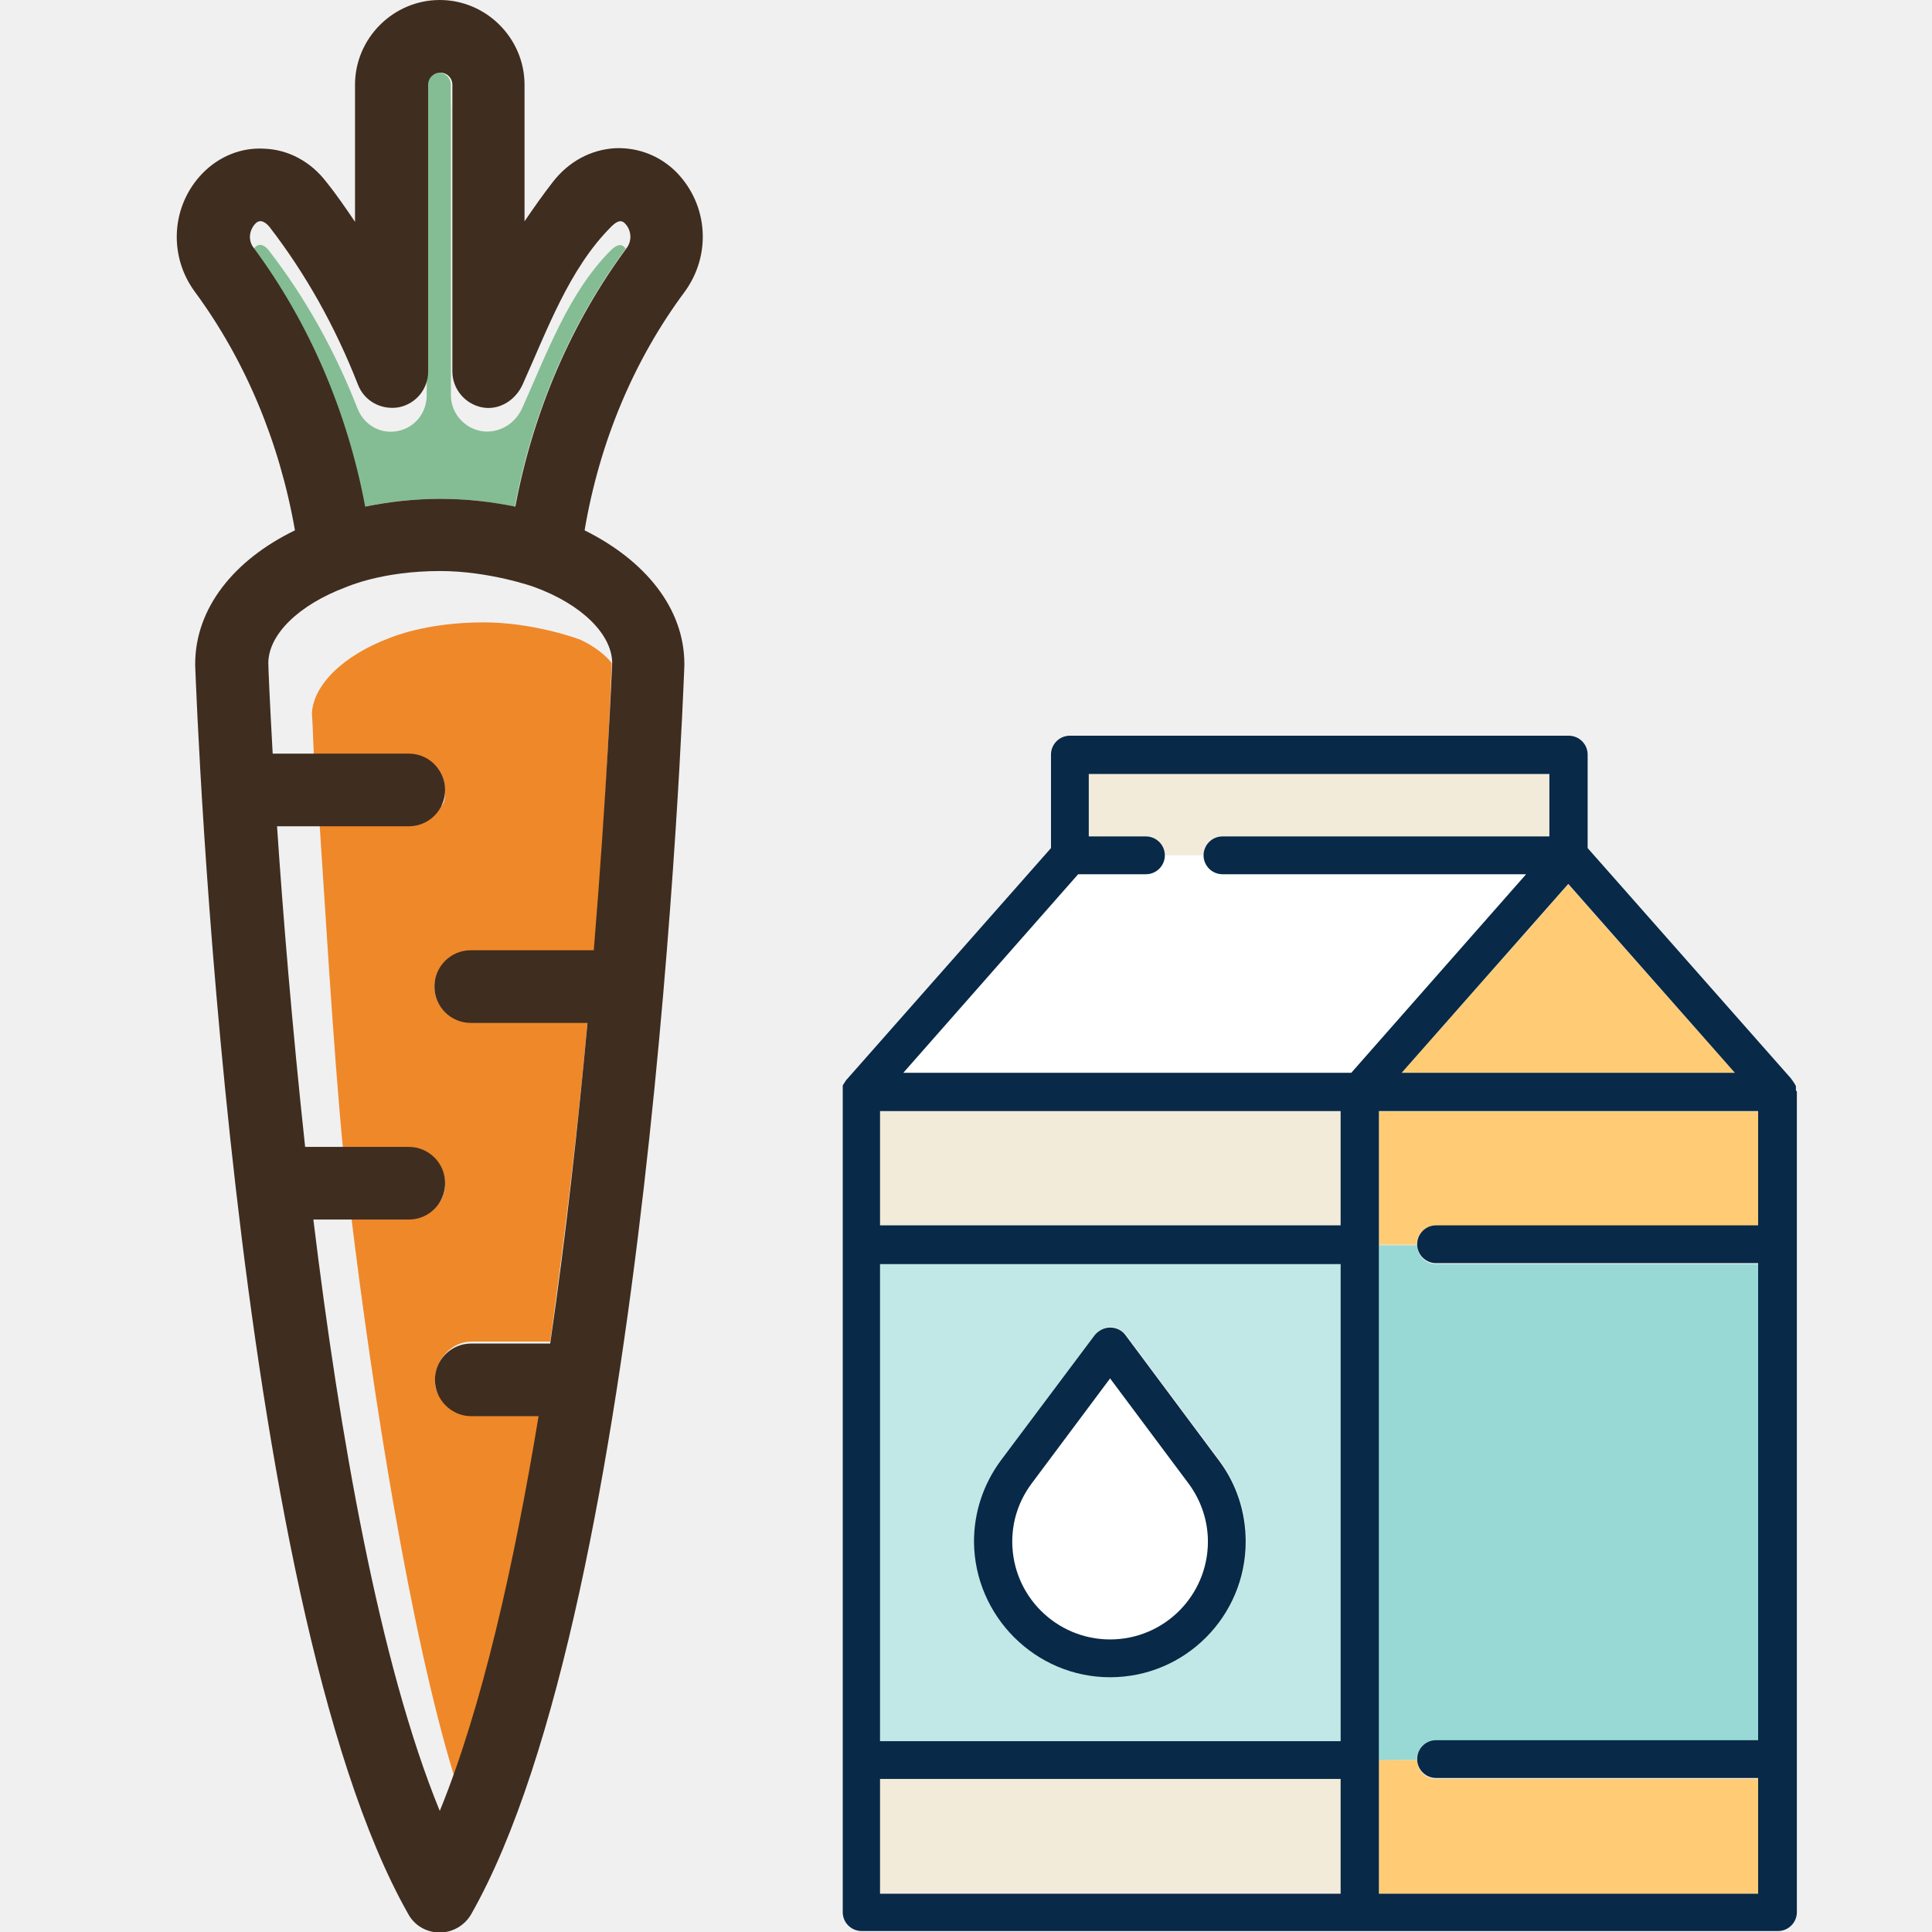
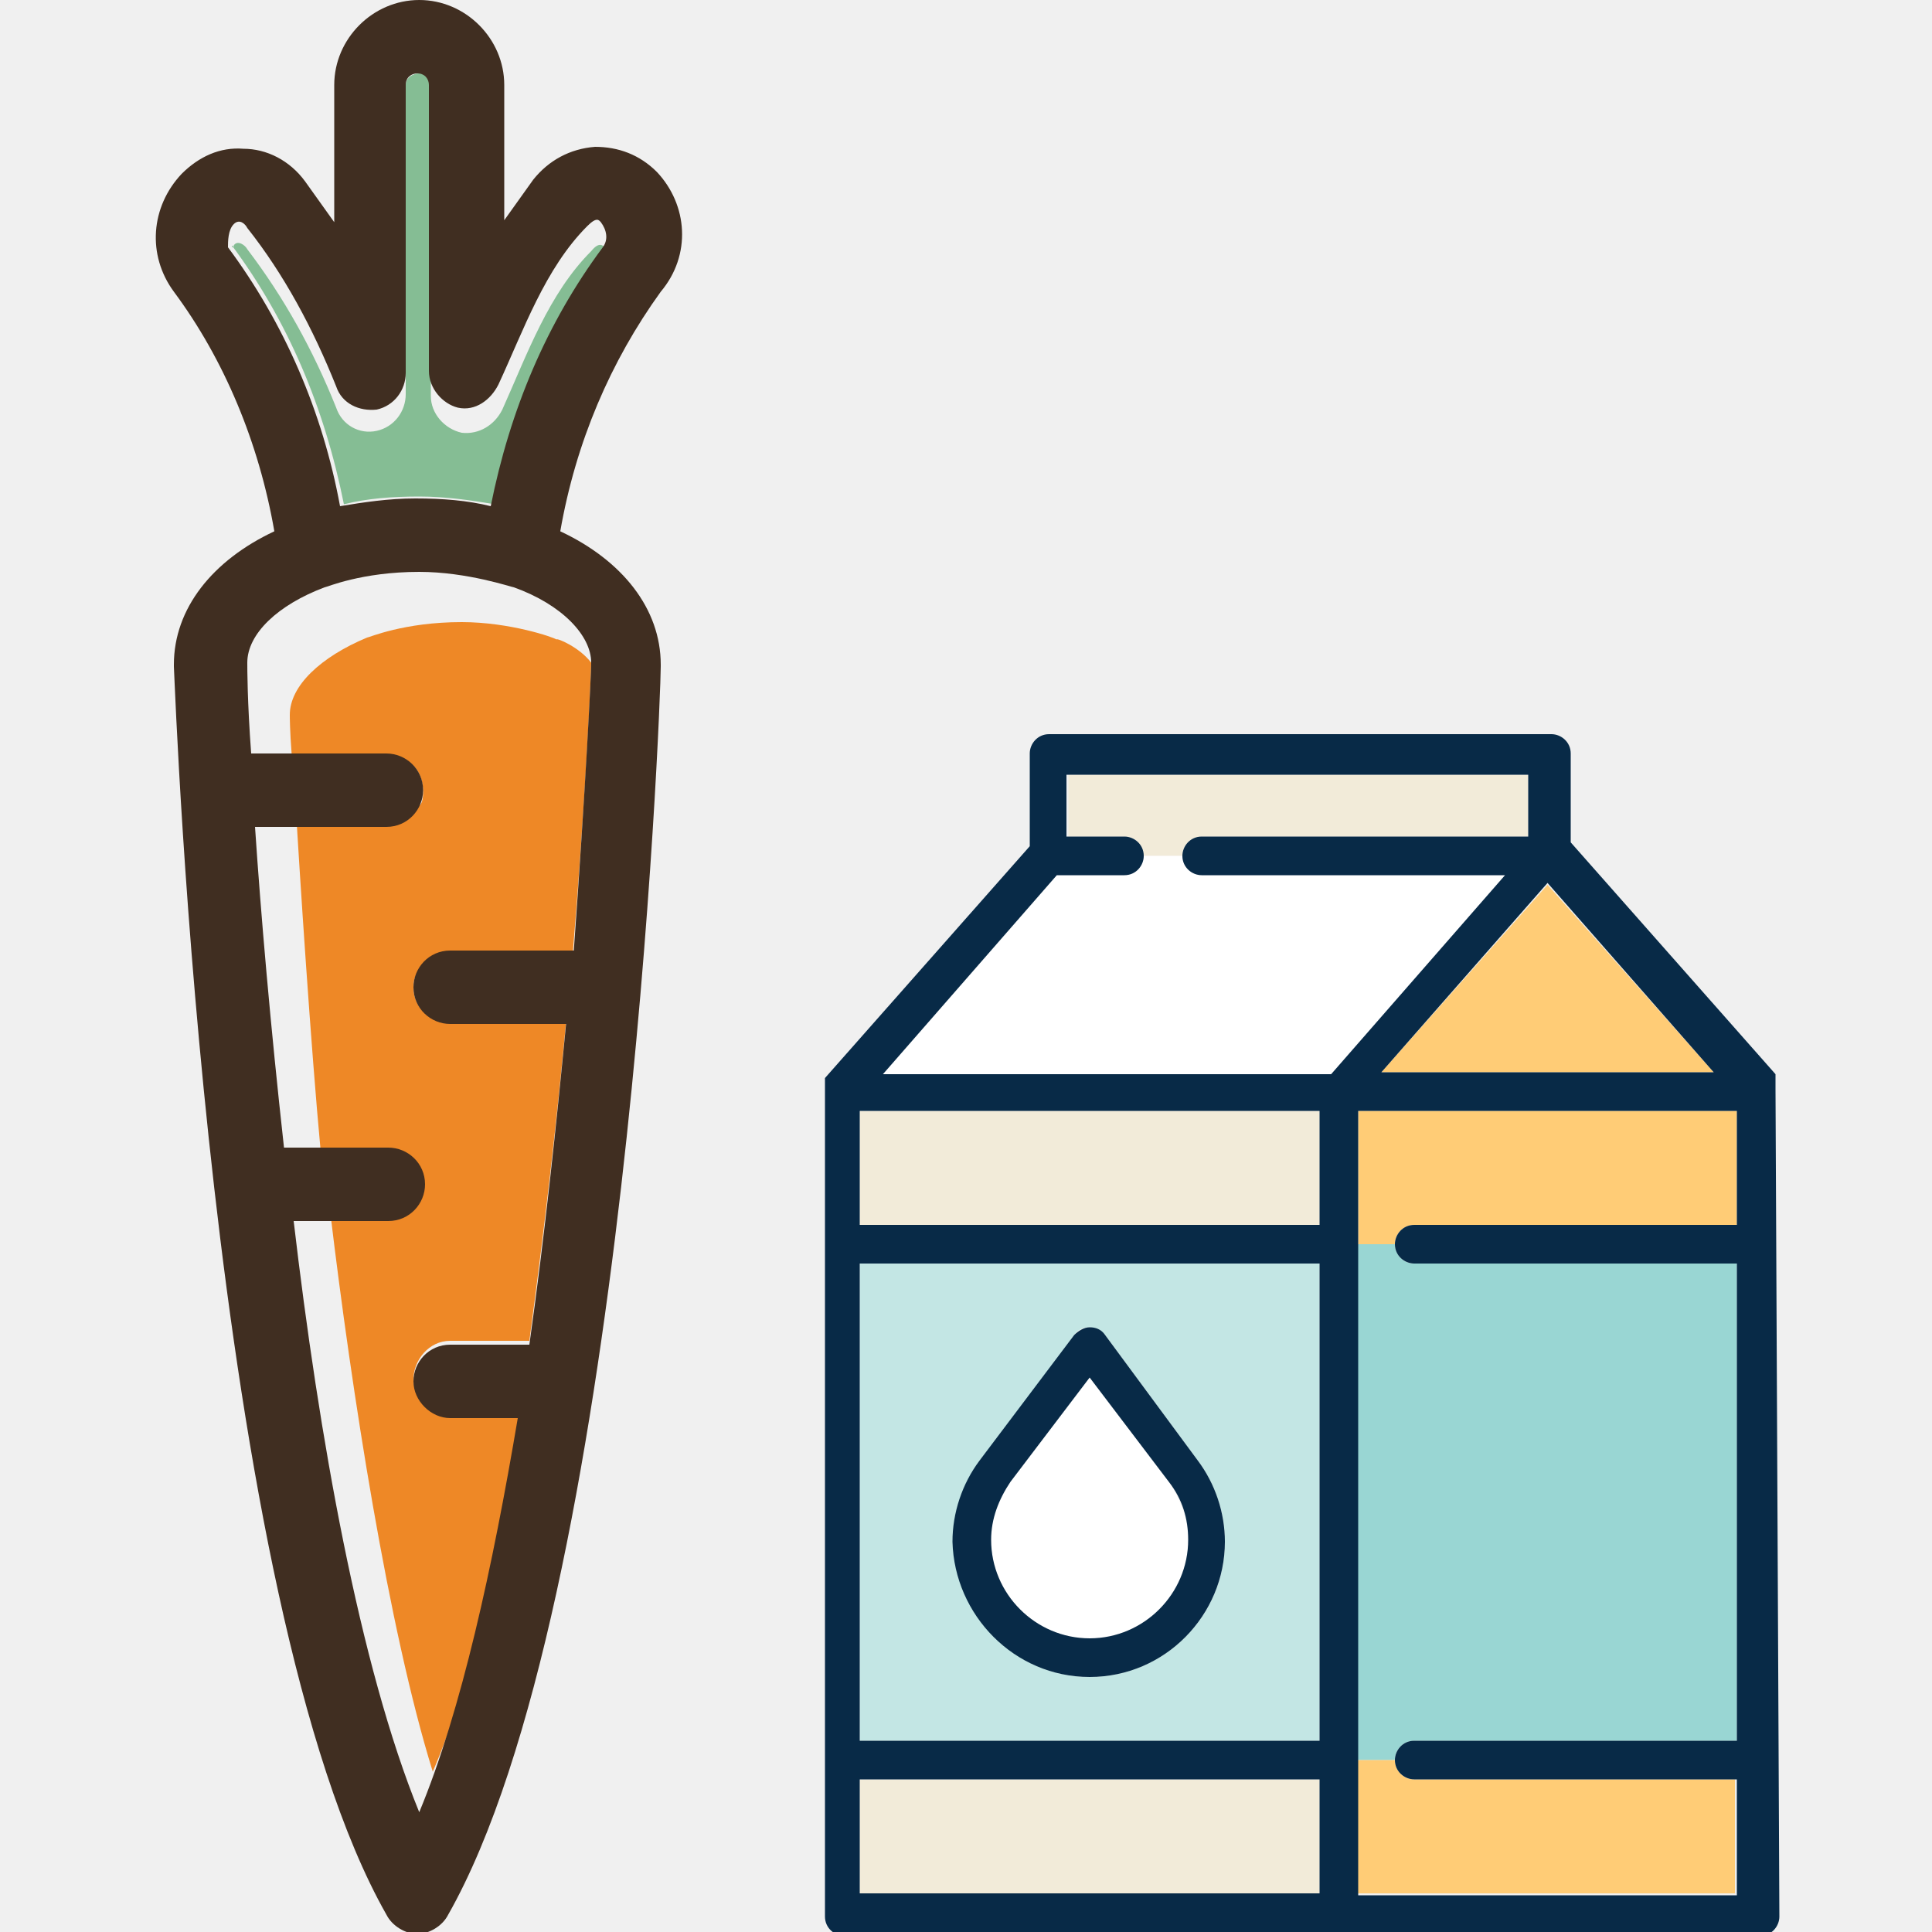
- <svg xmlns="http://www.w3.org/2000/svg" version="1.1" id="Capa_1" x="0px" y="0px" viewBox="0 0 398.9 398.9" style="enable-background:new 0 0 398.9 398.9;" xml:space="preserve">
-   <style type="text/css">
- 	.st0{fill:#EF8829;}
- 	.st1{fill:#FFFFFF;}
- 	.st2{fill:#84BD93;}
- 	.st3{fill:#3F2D20;}
- 	.st4{fill:#98D9D5;}
- 	.st5{fill:#C1E8E6;}
- 	.st6{fill:#FFCC75;}
- 	.st7{fill:#F2EBD9;}
- 	.st8{fill:#082947;}
- </style>
-   <g>
-     <g>
-       <path class="st0" d="M126.3,136.9c-0.1,2.2-1,29.1-3.8,62.1H97.2c-4.2,0-7.5,0.5-7.5,4.7c0,4.2,3.4,7.3,7.5,7.3h24.1    c-1.9,21-4.4,42-7.7,66H97.3c-4.2,0-7.5,3.9-7.5,8.1s3.4,5.3,7.5,5.3l14.8,0.5c-4.5,26.3-9.8,56.3-18.4,75.6    c-9-29.5-16.7-78.5-21.2-115.5h-7.8h19.7c4.2,0,7.5-2.3,7.5-6.5s-3.4-6.5-7.5-6.5H70.9c-2.1-21-4.2-58-5.2-72h18.7    c4.2,0,7.5,2.9,7.5-2.4s-3.4-7.6-7.5-7.6H64.8c-0.2-5-0.3-7.8-0.4-8.5c0.1-5.8,6.2-12.1,16.1-15.8c0.3-0.1,7.4-3.2,19.4-3.2    c10,0,19.2,3.3,19.4,3.4C119.3,131.8,123.8,133.7,126.3,136.9z" />
-       <path class="st0" d="M93.6,366.7c-0.4,1.2-0.9,2.4-1.3,3.6C92.7,369.1,93.2,367.9,93.6,366.7z" />
-     </g>
-     <g>
-       <path class="st1" d="M90.8,19.9c1.4,0,2.5,1.1,2.5,2.5v-4.9c0-1.4-1.1-2.5-2.5-2.5c-1.4,0-2.5,1.1-2.5,2.5v4.9    C88.4,21,89.5,19.9,90.8,19.9z" />
-       <path class="st2" d="M129,51.1c-0.3-0.3-1.1-1.2-2.9,0.6c-8.7,8.7-13.2,21.3-18.3,32.6c-1.5,3.3-4.9,5.3-8.5,4.7    c-3.6-0.7-6.2-3.8-6.2-7.4v-4.9V17.5c0-1.4-1.1-2.5-2.5-2.5c-1.4,0-2.5,1.1-2.5,2.5v59.2v4.9c0,3.6-2.4,6.7-6,7.4    c-3.6,0.7-7-1.3-8.3-4.7C69.1,72.3,63,61.4,55.5,51.7c-0.5-0.7-1.8-1.8-2.9-0.6c-0.1,0.1-0.1,0.2-0.2,0.3c0-0.1-0.1-0.1-0.1-0.2    c11.4,15.4,19.2,33.7,23,53.4c4.9-1,10.1-1.6,15.5-1.6c5.4,0,10.6,0.6,15.5,1.6c3.7-19.7,11.6-38,23-53.4c0,0.1-0.1,0.1-0.1,0.2    C129.1,51.3,129.1,51.2,129,51.1z" />
-     </g>
-     <path class="st3" d="M139.8,35.7c-3.4-3.5-8-5.3-12.8-5.1c-5,0.3-9.5,2.7-12.8,6.9c-2.1,2.7-4,5.4-5.9,8.2V17.5   c0-9.6-7.9-17.5-17.5-17.5c-9.6,0-17.5,7.9-17.5,17.5v28.3c-1.9-2.8-3.8-5.6-5.9-8.2c-3.2-4.2-7.8-6.7-12.8-6.9   c-4.8-0.3-9.4,1.6-12.8,5.1c-6.4,6.6-7.1,16.9-1.6,24.4c10.4,14.1,17.5,31,20.7,49.3c-12.6,6.1-20.6,16.1-20.6,27.6   c0,0.1,0,0.2,0,0.3c0.3,7.9,7.3,193.2,44,257.8c1.3,2.4,3.8,3.8,6.5,3.8c2.7,0,5.2-1.5,6.5-3.8c36.7-64.6,43.7-250,44-257.8   c0-0.1,0-0.2,0-0.3c0-11.5-8.1-21.4-20.6-27.6c3.1-18.3,10.2-35.2,20.7-49.3C146.9,52.6,146.2,42.4,139.8,35.7z M122.6,196.2H97.2   c-4.2,0-7.5,3.4-7.5,7.5c0,4.2,3.4,7.5,7.5,7.5h24.1c-1.9,20.6-4.4,43.5-7.7,66.2H97.3c-4.2,0-7.5,3.4-7.5,7.5s3.4,7.5,7.5,7.5   h13.9c-5.1,30.9-11.7,60.2-20.4,81.5c-12.5-30.5-20.7-77.8-26.1-122.1h19.7c4.2,0,7.5-3.4,7.5-7.5c0-4.2-3.4-7.5-7.5-7.5H63   c-2.7-25-4.6-48.3-5.8-66.2h27.2c4.2,0,7.5-3.4,7.5-7.5c0-4.2-3.4-7.5-7.5-7.5H56.3c-0.6-10.8-0.9-17.6-0.9-18.8   c0.1-5.8,6.2-11.9,16.1-15.6c0.3-0.1,7.4-3.3,19.4-3.3c10,0,19.2,3.2,19.4,3.3c9.9,3.6,16,9.8,16.1,15.6   C126.3,139.1,125.3,163.2,122.6,196.2z M52.7,46.2c1.1-1.2,2.3-0.1,2.9,0.6c7.5,9.7,13.6,20.6,18.3,32.6c1.3,3.4,4.8,5.3,8.4,4.7   c3.6-0.7,6.1-3.8,6.1-7.4V17.5c0-1.4,1.1-2.5,2.5-2.5c1.4,0,2.5,1.1,2.5,2.5v59.2c0,3.6,2.6,6.7,6.1,7.4c3.5,0.7,6.9-1.4,8.4-4.7   c5.1-11.3,9.6-23.9,18.3-32.6c1.8-1.8,2.5-1,2.9-0.6c1.3,1.4,1.4,3.5,0.3,5c-11.4,15.4-19.3,33.7-23,53.4c-4.9-1-10.1-1.6-15.5-1.6   c-5.4,0-10.6,0.6-15.5,1.6c-3.7-19.7-11.6-38-23-53.4C51.2,49.7,51.4,47.6,52.7,46.2z" />
+ <svg xmlns="http://www.w3.org/2000/svg" enable-background="new 0 0 100 100" viewBox="0 0 100 100">
+   <path d="m30.6 34.3c0 .6-.3 7.3-1 15.6h-6.3c-1.1 0-1.9.1-1.9 1.2s.9 1.8 1.9 1.8h6c-.5 5.3-1.1 10.5-1.9 16.5h-4.1c-1.1 0-1.9 1-1.9 2s.9 1.3 1.9 1.3l3.7.1c-1.1 6.6-2.5 14.1-4.6 18.9-2.3-7.4-4.2-19.7-5.3-28.9h-2 4.9c1.1 0 1.9-.6 1.9-1.6s-.9-1.6-1.9-1.6h-3.4c-.5-5.3-1.1-14.5-1.3-18h4.7c1.1 0 1.9.7 1.9-.6s-.9-1.9-1.9-1.9h-4.9c-.1-1.3-.1-2-.1-2.1 0-1.5 1.6-3 4-4 .1 0 1.9-.8 4.9-.8 2.5 0 4.8.8 4.9.9 0-.1 1.2.4 1.8 1.2z" fill="#ee8826" />
+   <path d="m22.4 91.9c-.1.3-.2.6-.3.9.1-.3.2-.6.3-.9z" fill="#ee8826" />
+   <path d="m21.7 5c.4 0 .6.3.6.6v-1.2c0-.4-.3-.6-.6-.6s-.6.2-.6.6v1.2c0-.3.3-.6.6-.6z" fill="#fff" />
+   <path d="m31.3 12.8c-.1-.1-.3-.3-.7.2-2.2 2.2-3.3 5.3-4.6 8.2-.4.8-1.2 1.3-2.1 1.2-.9-.2-1.6-1-1.6-1.9v-1.2-14.9c0-.4-.3-.6-.6-.6s-.7.2-.7.6v14.8 1.2c0 .9-.6 1.7-1.5 1.9s-1.8-.3-2.1-1.2c-1.2-3-2.7-5.7-4.6-8.2-.1-.2-.5-.5-.7-.2 0 0 0 .1-.1.1 0 0 0 0 0-.1 2.9 3.9 4.8 8.4 5.8 13.4 1.2-.3 2.5-.4 3.9-.4s2.7.2 3.9.4c.9-4.8 2.9-9.4 5.7-13.3 0 .1 0 .1 0 0z" fill="#85bd94" />
+   <path d="m34 8.9c-.9-.9-2-1.3-3.2-1.3-1.3.1-2.4.7-3.2 1.7-.5.7-1 1.4-1.5 2.1v-7c0-2.4-2-4.4-4.4-4.4s-4.4 2-4.4 4.4v7.1c-.5-.7-1-1.4-1.5-2.1-.8-1.1-2-1.7-3.2-1.7-1.2-.1-2.3.4-3.2 1.3-1.6 1.7-1.8 4.2-.4 6.1 2.6 3.5 4.4 7.8 5.2 12.4-3.2 1.5-5.2 4-5.2 6.9v.1c.1 2 1.8 48.4 11 64.6.3.6 1 1 1.6 1s1.3-.4 1.6-1c9.2-16.2 11-62.7 11-64.6v-.1c0-2.9-2-5.4-5.2-6.9.8-4.6 2.6-8.8 5.2-12.4 1.6-1.9 1.4-4.5-.2-6.2zm-4.3 40.3h-6.4c-1.1 0-1.9.9-1.9 1.9 0 1.1.9 1.9 1.9 1.9h6c-.5 5.2-1.1 10.9-1.9 16.6h-4.1c-1.1 0-1.9.9-1.9 1.9s.9 1.9 1.9 1.9h3.5c-1.3 7.7-2.9 15.1-5.1 20.4-3.1-7.6-5.2-19.5-6.5-30.6h4.9c1.1 0 1.9-.9 1.9-1.9 0-1.1-.9-1.9-1.9-1.9h-5.4c-.7-6.3-1.2-12.1-1.5-16.6h6.8c1.1 0 1.9-.9 1.9-1.9 0-1.1-.9-1.9-1.9-1.9h-7c-.2-2.7-.2-4.4-.2-4.7 0-1.5 1.6-3 4-3.9.1 0 1.9-.8 4.9-.8 2.5 0 4.8.8 4.9.8 2.5.9 4 2.5 4 3.9 0 .6-.3 6.6-.9 14.9zm-17.6-37.6c.3-.3.6 0 .7.2 1.9 2.4 3.4 5.2 4.6 8.2.3.9 1.2 1.3 2.1 1.2.9-.2 1.5-1 1.5-1.9v-14.9c0-.4.3-.6.6-.6.4 0 .6.3.6.6v14.8c0 .9.7 1.7 1.5 1.9.9.2 1.7-.4 2.1-1.2 1.3-2.8 2.4-6 4.6-8.2.5-.5.6-.3.7-.2.3.4.4.9.1 1.3-2.9 3.9-4.8 8.4-5.8 13.4-1.2-.3-2.5-.4-3.9-.4s-2.7.2-3.9.4c-.9-4.9-2.9-9.5-5.8-13.4 0-.3 0-.9.3-1.2z" fill="#402e21" />
+   <path d="m56.4 84.8c2.8 0 5.1-2.3 5.1-5.1 0-1.1-.4-2.1-1-3l-4.1-5.4-4.1 5.4c-.7.9-1 1.9-1 3 0 2.9 2.3 5.1 5.1 5.1z" fill="#fff" />
+   <path d="m72.2 91.1c0-.6.5-1 1-1h16.7v-24.7h-16.7c-.6 0-1-.5-1-1h-2v26.7z" fill="#99d6d3" />
+   <path d="m44.5 90.1h23.8v-24.7h-23.8zm11.1-21c.2-.3.5-.4.8-.4s.6.2.8.4l4.8 6.5c.9 1.2 1.4 2.7 1.4 4.2 0 3.9-3.2 7-7 7s-7-3.2-7-7c0-1.5.5-3 1.4-4.2z" fill="#c3e6e4" />
+   <g fill="#ffcc76">
+     <path d="m89.9 92.1h-16.7c-.6 0-1-.5-1-1h-2v6.9h19.6v-5.9z" />
+     <path d="m72.2 64.4c0-.6.5-1 1-1h16.7v-5.9h-19.6v6.9z" />
+     <path d="m71.5 55.5h17.2l-8.6-9.7z" />
  </g>
-   <g>
-     <path class="st1" d="M229.2,338.4c11.1,0,20.2-9,20.2-20.2c0-4.4-1.4-8.5-4-12l-16.2-21.7L213,306.2c-2.6,3.5-4,7.7-4,12   C209.1,329.4,218.1,338.4,229.2,338.4z" />
-     <path class="st4" d="M292.5,363.4c0-2.2,1.8-3.9,3.9-3.9H363v-98.5h-66.5c-2.2,0-3.9-1.8-3.9-3.9h-7.9v106.4   C284.7,363.4,292.5,363.4,292.5,363.4z" />
-     <path class="st5" d="M181.7,359.5h95.1v-98.5h-95.1V359.5z M226.1,275.6c0.7-1,1.9-1.6,3.2-1.6s2.4,0.6,3.2,1.6l19.3,25.9   c3.6,4.9,5.5,10.7,5.5,16.7c0,15.5-12.6,28-28,28s-28-12.6-28-28c0-6.1,1.9-11.9,5.5-16.7L226.1,275.6z" />
-     <path class="st6" d="M363,367.3h-66.5c-2.2,0-3.9-1.8-3.9-3.9h-7.9V391H363V367.3z" />
-     <path class="st6" d="M292.5,257c0-2.2,1.8-3.9,3.9-3.9H363v-23.6h-78.3V257C284.7,257,292.5,257,292.5,257z" />
-     <polygon class="st6" points="289.4,221.5 358.2,221.5 323.8,182.6  " />
-     <path class="st7" d="M236.6,172.7c2.2,0,3.9,1.8,3.9,3.9h7.9c0-2.2,1.8-3.9,3.9-3.9h67.5v-12.9h-95.1v12.9H236.6z" />
-     <path class="st1" d="M240.6,176.6c0,2.2-1.8,3.9-3.9,3.9h-14l-36.1,41h92.5l36.1-41h-62.7c-2.2,0-3.9-1.8-3.9-3.9   C248.4,176.6,240.6,176.6,240.6,176.6z" />
-     <rect x="181.7" y="367.3" class="st7" width="95.1" height="23.6" />
-     <rect x="181.7" y="229.4" class="st7" width="95.1" height="23.6" />
-     <path class="st8" d="M370.8,225.1c0-0.1,0-0.1,0-0.2c0-0.1,0-0.1,0-0.2c0-0.1,0-0.1,0-0.2c0-0.1,0-0.1,0-0.2c0-0.1,0-0.1-0.1-0.2   c0-0.1,0-0.1-0.1-0.2c0-0.1-0.1-0.1-0.1-0.2c0,0,0-0.1-0.1-0.1c0-0.1-0.1-0.1-0.1-0.2c0-0.1-0.1-0.1-0.1-0.1c0-0.1-0.1-0.1-0.1-0.2   c0-0.1-0.1-0.1-0.1-0.1c0,0-0.1-0.1-0.1-0.1c0,0,0,0,0-0.1l-42.1-47.7v-19.3c0-2.2-1.8-3.9-3.9-3.9h-103c-2.2,0-3.9,1.8-3.9,3.9   v19.3l-42.1,47.7c0,0,0,0,0,0c0,0-0.1,0.1-0.1,0.1c0,0-0.1,0.1-0.1,0.1c0,0.1-0.1,0.1-0.1,0.2c0,0-0.1,0.1-0.1,0.1   c0,0.1-0.1,0.1-0.1,0.2c0,0,0,0.1-0.1,0.1c0,0.1-0.1,0.1-0.1,0.2c0,0,0,0.1-0.1,0.1c0,0.1,0,0.1-0.1,0.2c0,0.1,0,0.1,0,0.2   c0,0.1,0,0.1,0,0.2c0,0.1,0,0.1,0,0.2c0,0.1,0,0.1,0,0.2c0,0.1,0,0.3,0,0.4v169.5c0,2.2,1.8,3.9,3.9,3.9h189.2   c2.2,0,3.9-1.8,3.9-3.9V225.4C370.9,225.3,370.9,225.2,370.8,225.1z M276.8,229.4V253h-95.1v-23.6H276.8z M276.8,359.5h-95.1v-98.5   h95.1V359.5z M289.4,221.5l34.4-39l34.4,39H289.4z M319.9,159.8v12.9h-67.5c-2.2,0-3.9,1.8-3.9,3.9c0,2.2,1.8,3.9,3.9,3.9h62.7   l-36.1,41h-92.5l36.1-41h14c2.2,0,3.9-1.8,3.9-3.9c0-2.2-1.8-3.9-3.9-3.9h-11.8v-12.9H319.9z M181.7,367.3h95.1V391h-95.1V367.3z    M284.7,229.4H363V253h-66.5c-2.2,0-3.9,1.8-3.9,3.9c0,2.2,1.8,3.9,3.9,3.9H363v98.5h-66.5c-2.2,0-3.9,1.8-3.9,3.9   c0,2.2,1.8,3.9,3.9,3.9H363V391h-78.3V229.4z" />
-     <path class="st8" d="M229.2,346.3c15.5,0,28-12.6,28-28c0-6.1-1.9-11.9-5.5-16.7l-19.3-25.9c-0.7-1-1.9-1.6-3.2-1.6   c-1.2,0-2.4,0.6-3.2,1.6l-19.4,25.9c-3.6,4.9-5.5,10.7-5.5,16.7C201.2,333.7,213.8,346.3,229.2,346.3z M229.2,284.6l16.2,21.7   c2.6,3.5,4,7.7,4,12c0,11.1-9,20.2-20.2,20.2c-11.1,0-20.2-9-20.2-20.2c0-4.4,1.4-8.5,4-12L229.2,284.6z" />
+   <path d="m58.2 43.3c.6 0 1 .5 1 1h2c0-.6.5-1 1-1h16.9v-3.2h-23.8v3.2z" fill="#f2ebd9" />
+   <path d="m59.2 44.3c0 .6-.5 1-1 1h-3.5l-9 10.3h23.2l9-10.3h-15.7c-.6 0-1-.5-1-1z" fill="#fff" />
+   <path d="m44.5 92.1h23.8v5.9h-23.8z" fill="#f2ebd9" />
+   <path d="m44.5 57.5h23.8v5.9h-23.8z" fill="#f2ebd9" />
+   <g fill="#082a47">
+     <path d="m91.9 56.4c0-.1 0-.1 0-.1s0 0 0-.1 0 0 0-.1 0 0 0-.1c0 0 0 0 0-.1 0 0 0 0 0-.1s0 0 0-.1 0 0 0-.1 0 0 0 0l-10.6-12v-4.6c0-.6-.5-1-1-1h-26c-.6 0-1 .5-1 1v4.8l-10.6 12v.1.1.1.1.1.1.1.1.1 42.5c0 .6.5 1 1 1h47.4c.6 0 1-.5 1-1zm-23.6 1.1v5.9h-23.8v-5.9zm0 32.6h-23.8v-24.7h23.8zm3.2-34.6 8.6-9.8 8.6 9.8zm7.6-15.4v3.2h-16.9c-.6 0-1 .5-1 1 0 .6.5 1 1 1h15.7l-9 10.3h-23.2l9-10.3h3.5c.6 0 1-.5 1-1 0-.6-.5-1-1-1h-3v-3.2zm-34.6 52h23.8v5.9h-23.8zm25.8-34.6h19.6v5.9h-16.7c-.6 0-1 .5-1 1 0 .6.5 1 1 1h16.7v24.7h-16.7c-.6 0-1 .5-1 1 0 .6.5 1 1 1h16.7v6h-19.6z" />
+     <path d="m56.4 86.8c3.9 0 7-3.2 7-7 0-1.5-.5-3-1.4-4.2l-4.8-6.5c-.2-.3-.5-.4-.8-.4s-.6.2-.8.4l-4.9 6.5c-.9 1.2-1.4 2.7-1.4 4.2.1 3.8 3.2 7 7.1 7zm0-15.5 4.1 5.4c.7.9 1 1.9 1 3 0 2.8-2.3 5.1-5.1 5.1s-5.1-2.3-5.1-5.1c0-1.1.4-2.1 1-3z" />
  </g>
</svg>
